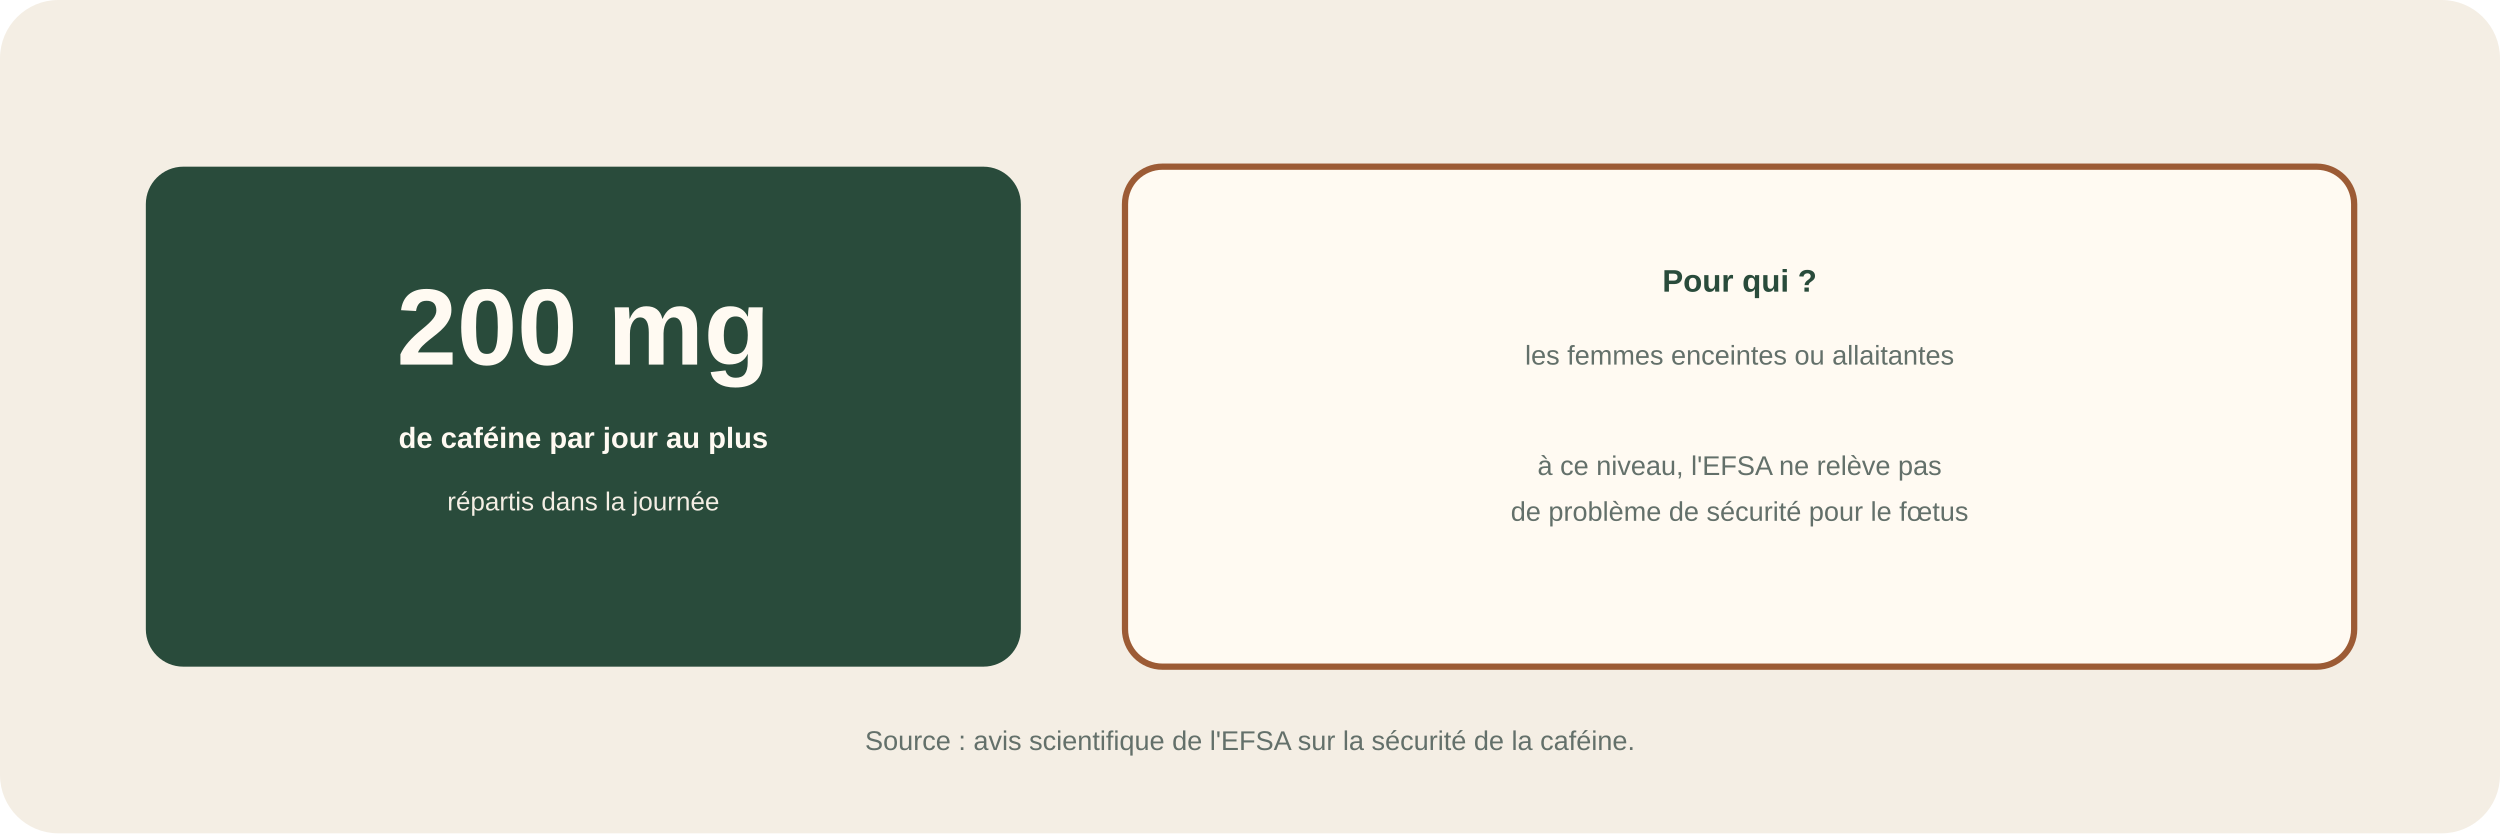
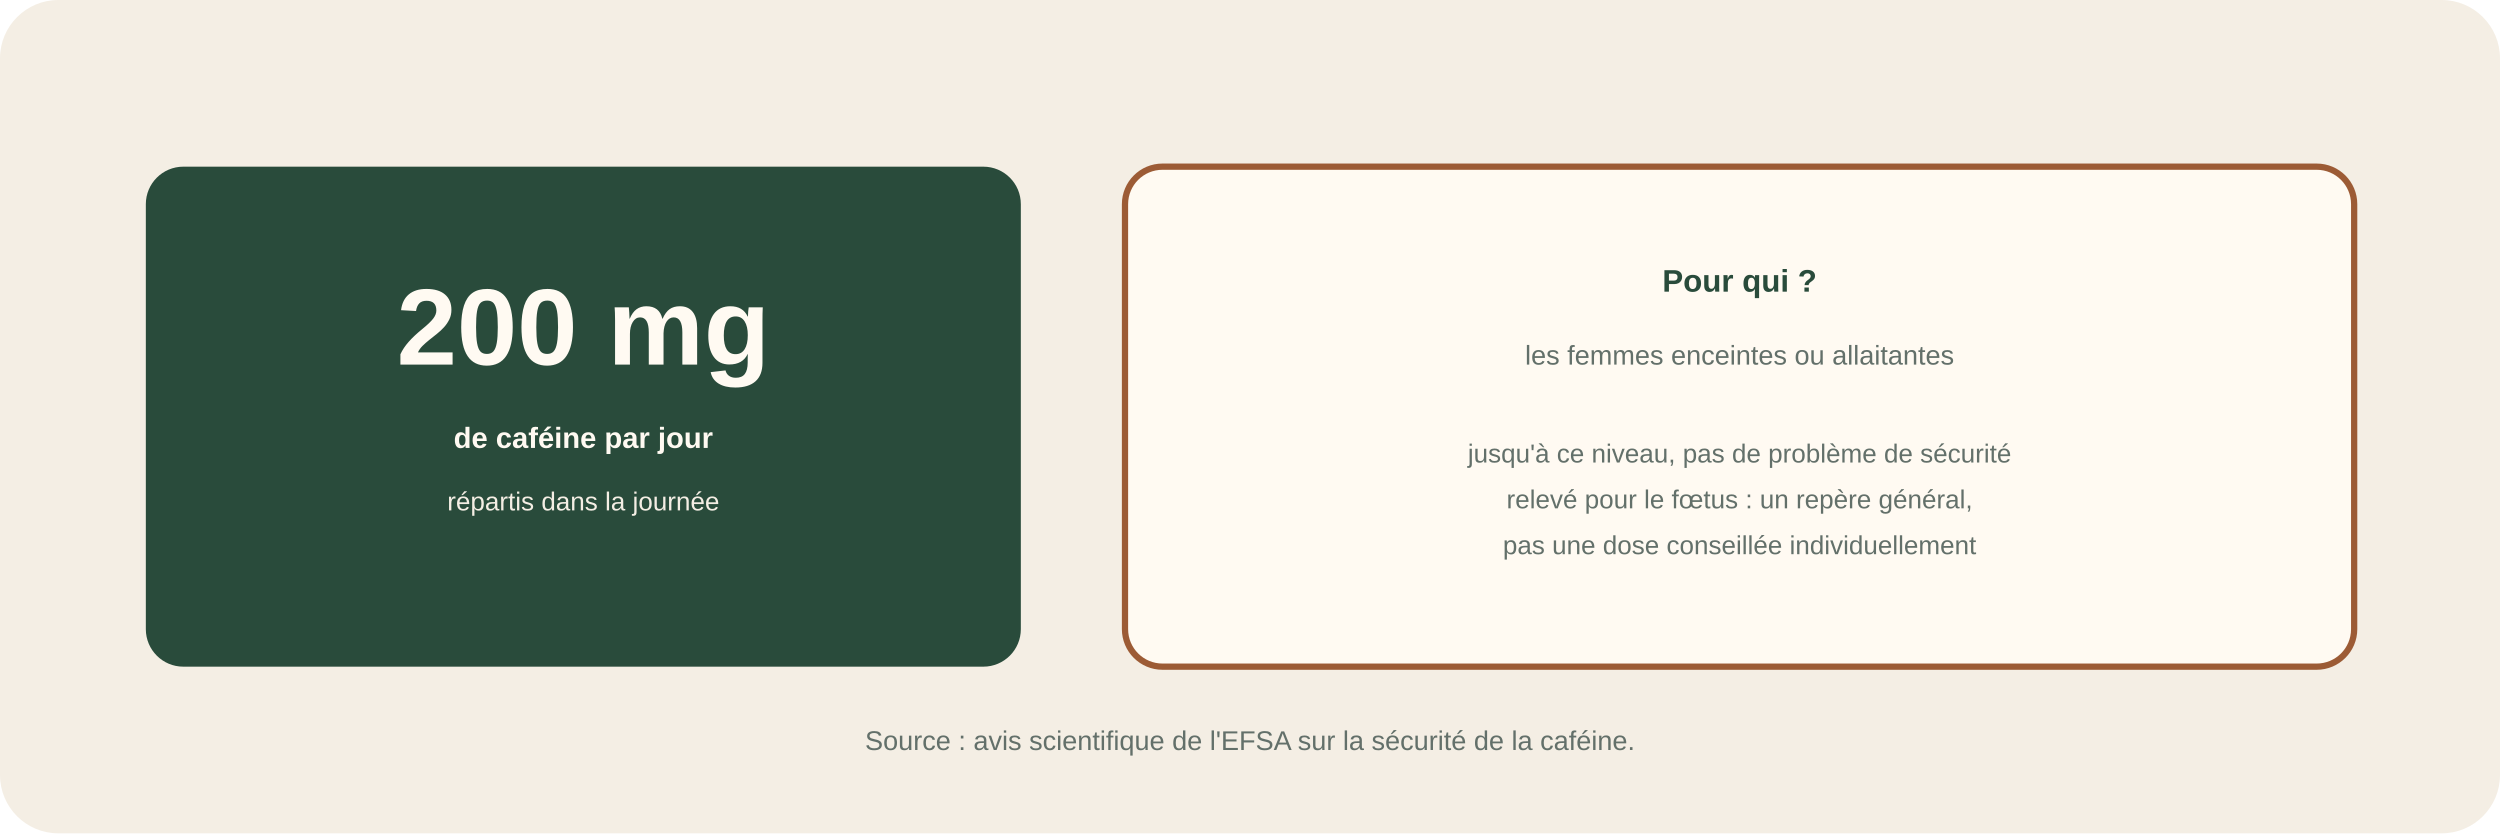
<svg xmlns="http://www.w3.org/2000/svg" viewBox="0 0 1200 400" role="img" aria-labelledby="title desc">
  <rect width="1200" height="400" rx="28" fill="#f4eee4" />
  <g font-family="Arial, sans-serif">
    <rect x="70" y="80" width="420" height="240" rx="18" fill="#294b3b" />
    <text x="280" y="175" font-size="52" fill="#fffaf2" font-weight="700" text-anchor="middle">200 mg</text>
-     <text x="280" y="215" font-size="14" fill="#fffaf2" font-weight="700" text-anchor="middle">de caféine par jour au plus</text>
+     <text x="280" y="215" font-size="14" fill="#fffaf2" font-weight="700" text-anchor="middle">de caféine par jour</text>
    <text x="280" y="245" font-size="12.5" fill="#f4eee4" text-anchor="middle">répartis dans la journée</text>
    <rect x="540" y="80" width="590" height="240" rx="18" fill="#fffaf2" stroke="#9c5b35" stroke-width="3" />
    <text x="835" y="140" font-size="15" fill="#294b3b" font-weight="700" text-anchor="middle">Pour qui ?</text>
    <text x="835" y="175" font-size="13" fill="#63706a" text-anchor="middle">les femmes enceintes ou allaitantes</text>
-     <text x="835" y="228" font-size="13" fill="#63706a" text-anchor="middle">à ce niveau, l'EFSA ne relève pas</text>
-     <text x="835" y="250" font-size="13" fill="#63706a" text-anchor="middle">de problème de sécurité pour le fœtus</text>
+     <text x="835" y="222" font-size="12.5" fill="#63706a" text-anchor="middle">jusqu'à ce niveau, pas de problème de sécurité</text>
+     <text x="835" y="244" font-size="12.5" fill="#63706a" text-anchor="middle">relevé pour le fœtus : un repère général,</text>
+     <text x="835" y="266" font-size="12.5" fill="#63706a" text-anchor="middle">pas une dose conseillée individuellement</text>
  </g>
  <text x="600" y="360" font-family="Arial, sans-serif" font-size="13" fill="#63706a" text-anchor="middle">Source : avis scientifique de l'EFSA sur la sécurité de la caféine.</text>
</svg>
